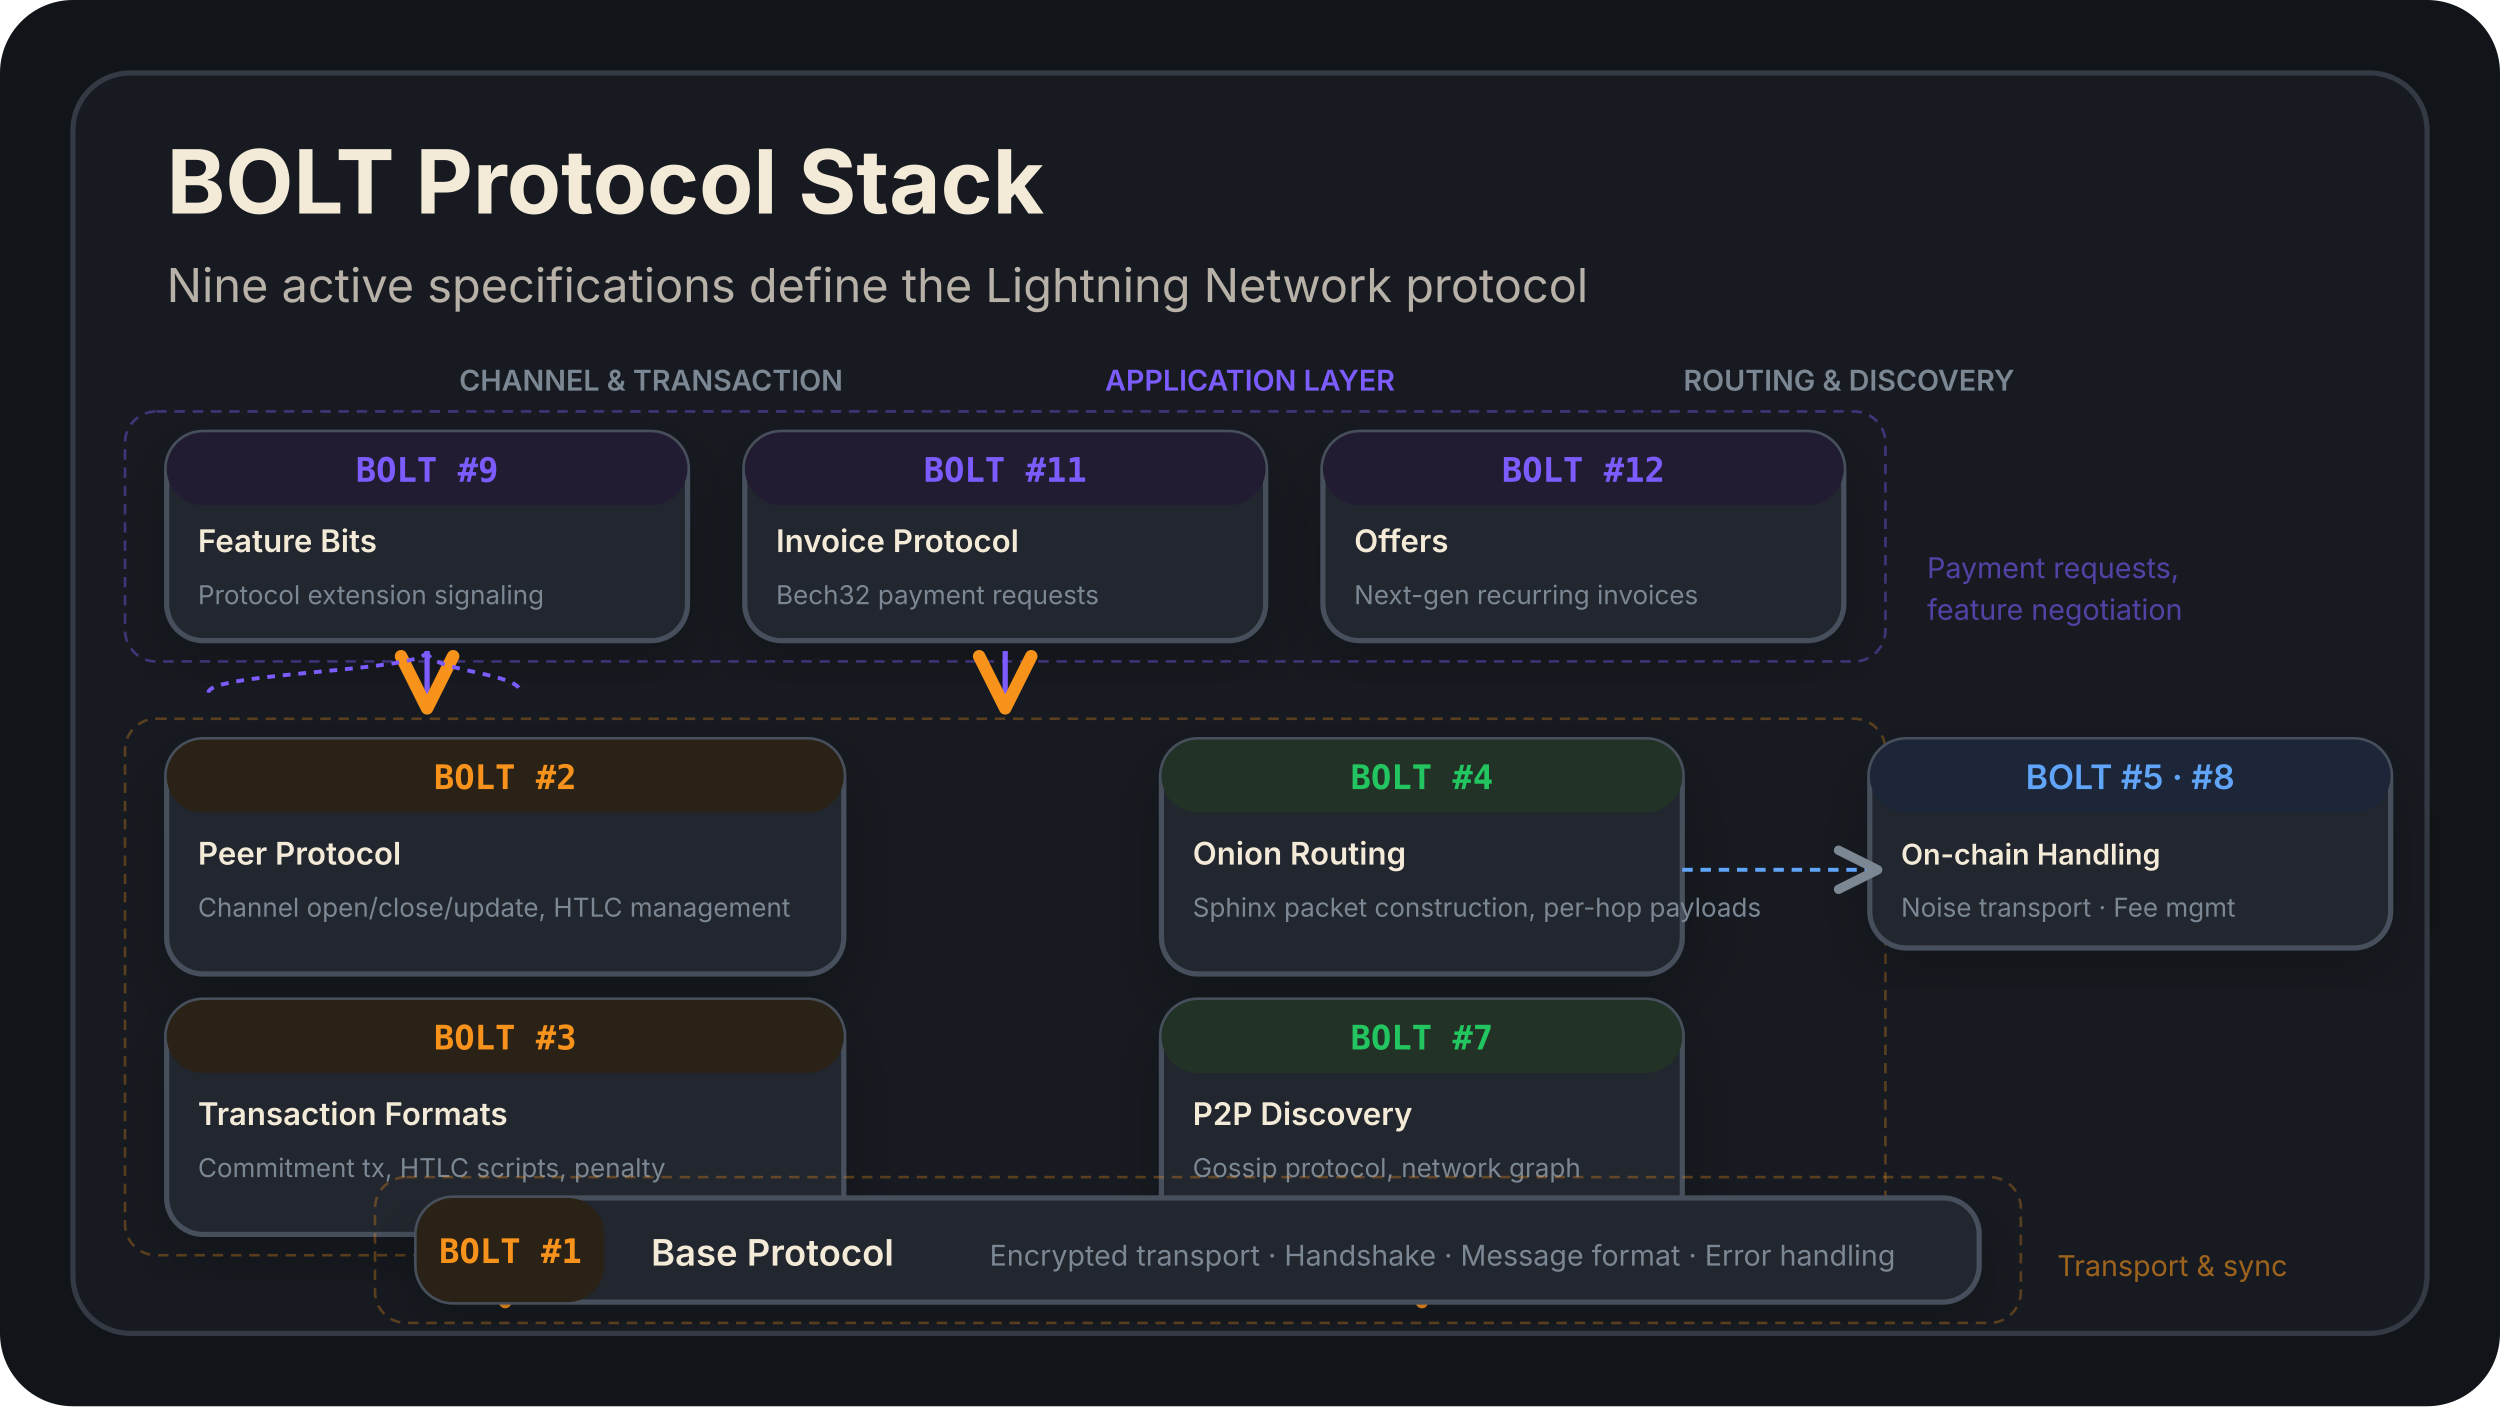
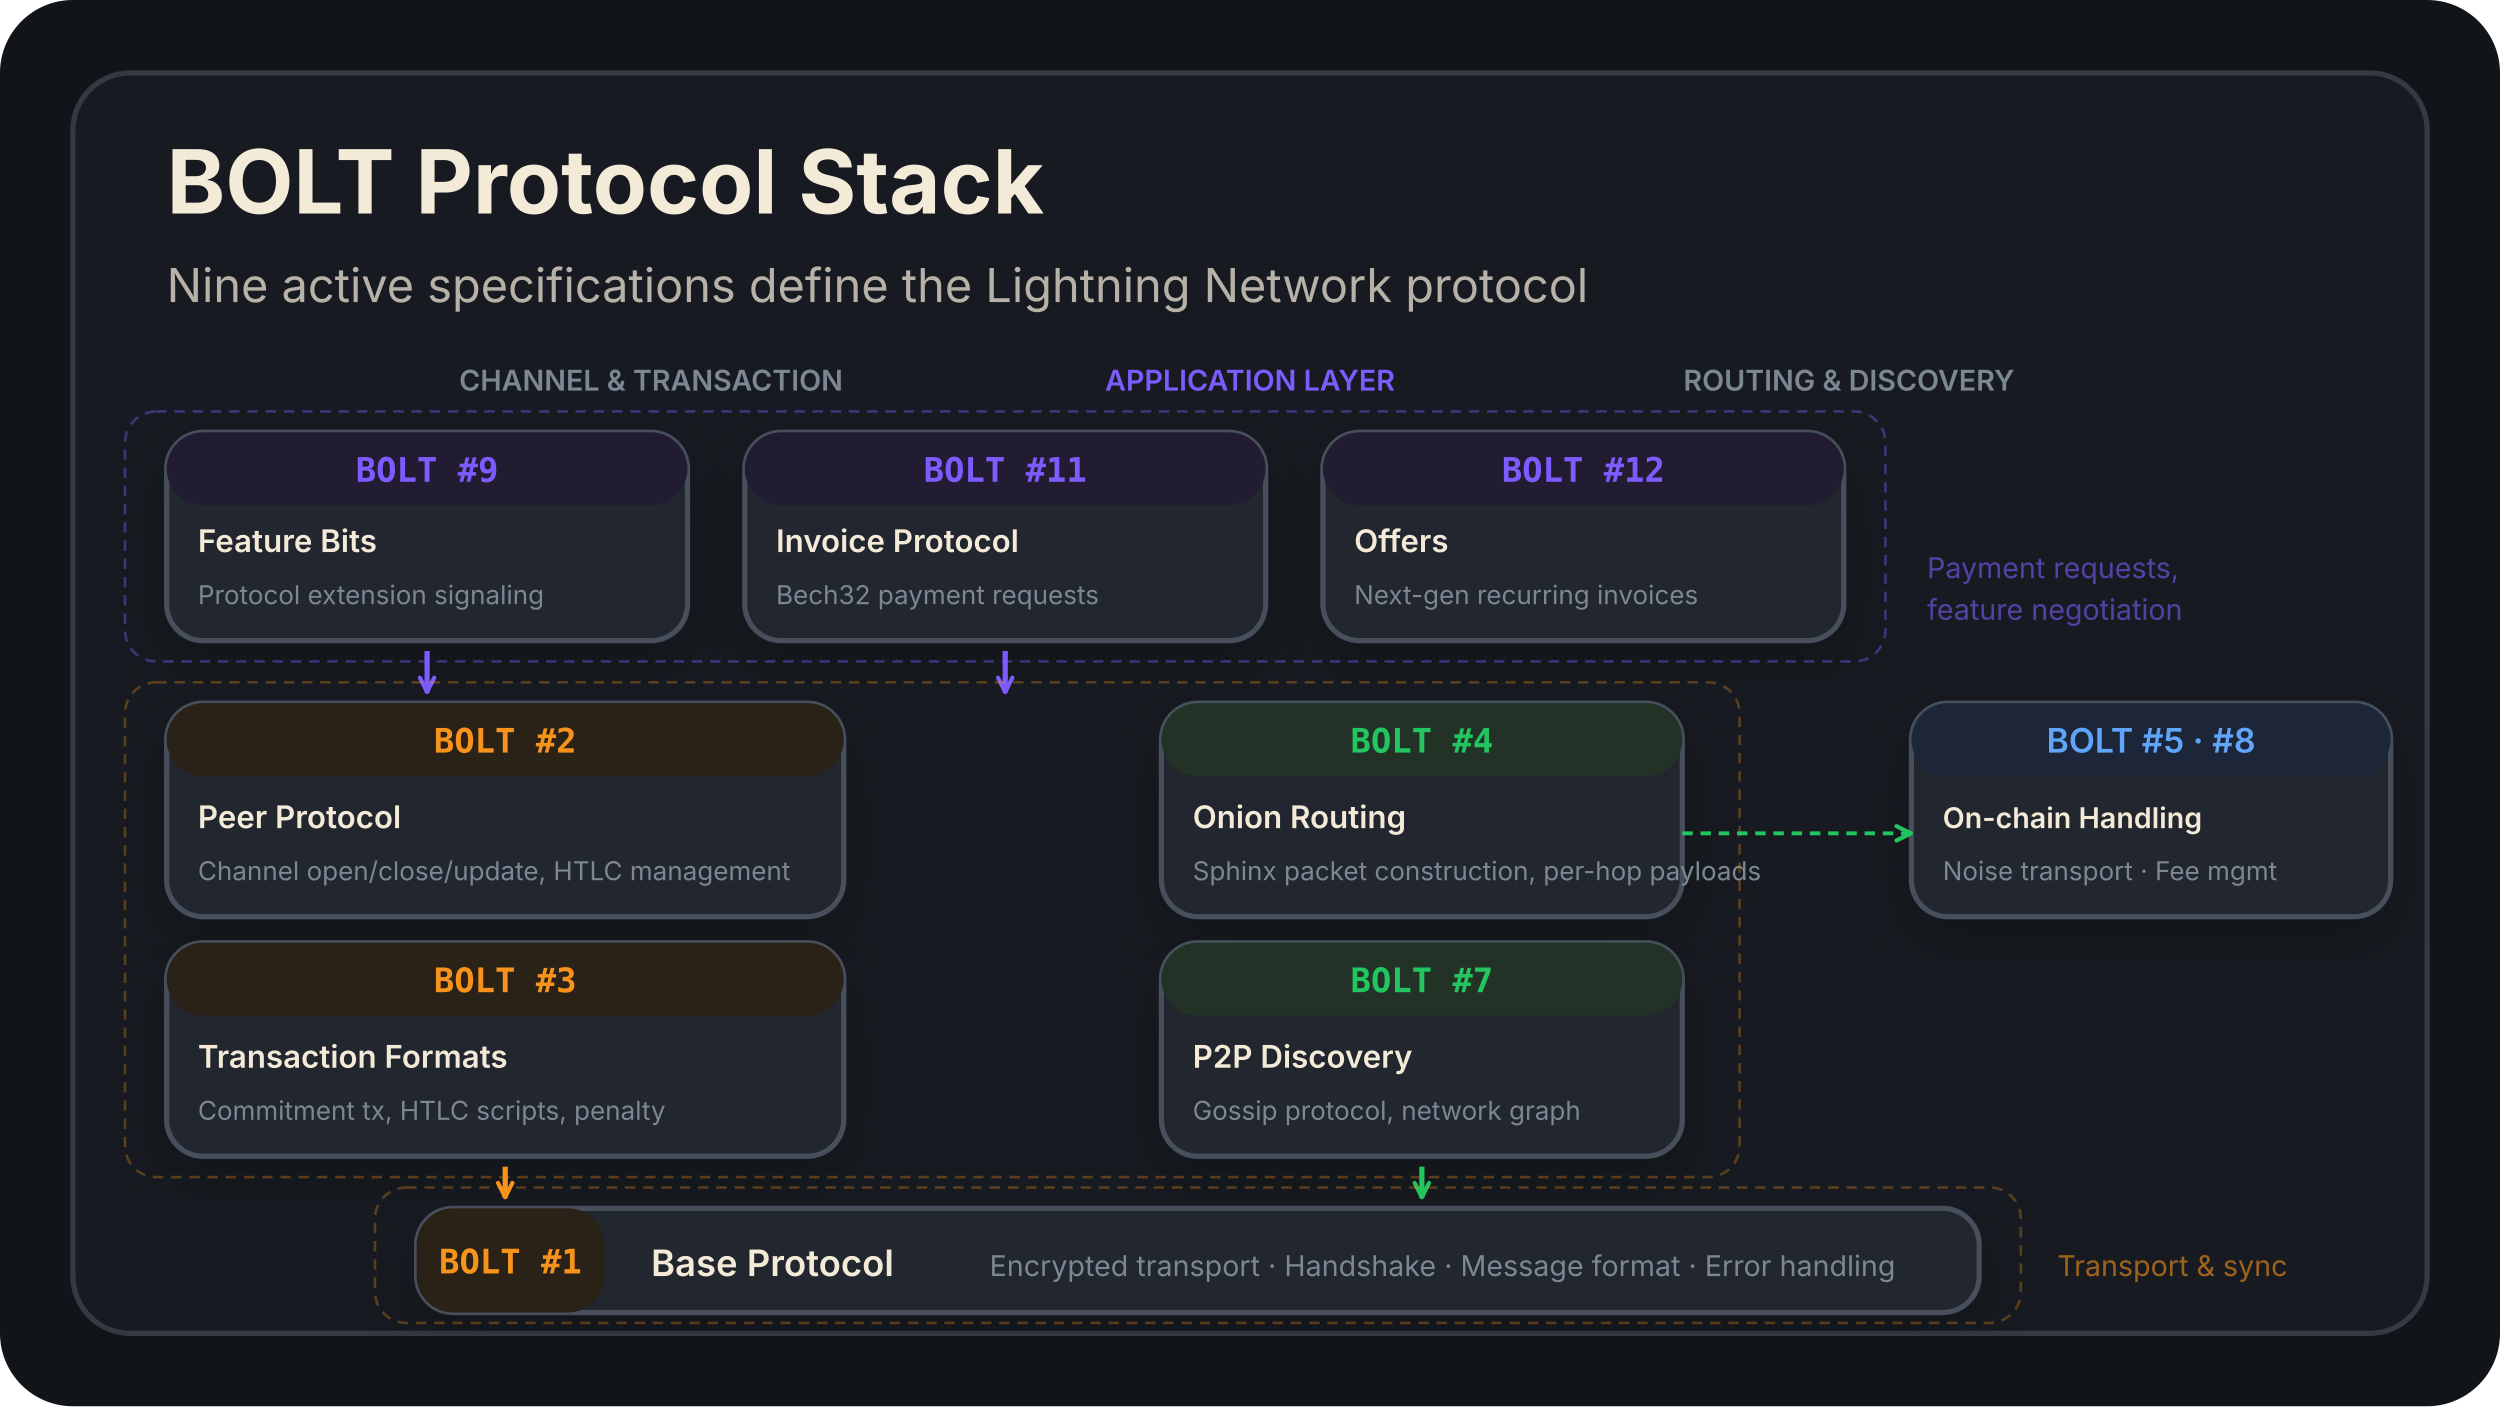
<svg xmlns="http://www.w3.org/2000/svg" width="960" height="540" viewBox="0 0 960 540" fill="none" role="img" aria-labelledby="title desc">
  <defs>
-     <marker id="arrow-orange" markerWidth="14" markerHeight="14" refX="10" refY="7" orient="auto">
-       <path d="M2 2L12 7L2 12" fill="none" stroke="#F7931A" stroke-width="2.4" stroke-linecap="round" stroke-linejoin="round" />
+     <marker id="arrow-orange" markerWidth="8" markerHeight="8" refX="7" refY="4" orient="auto" markerUnits="userSpaceOnUse">
+       <path d="M1.25 1.25L6.75 4L1.25 6.75" fill="none" stroke="#F7931A" stroke-width="1.6" stroke-linecap="round" stroke-linejoin="round" />
    </marker>
-     <marker id="arrow-muted" markerWidth="14" markerHeight="14" refX="10" refY="7" orient="auto">
-       <path d="M2 2L12 7L2 12" fill="none" stroke="#7C8794" stroke-width="2.4" stroke-linecap="round" stroke-linejoin="round" />
+     <marker id="arrow-purple" markerWidth="8" markerHeight="8" refX="7" refY="4" orient="auto" markerUnits="userSpaceOnUse">
+       <path d="M1.25 1.25L6.75 4L1.25 6.75" fill="none" stroke="#7C5CFF" stroke-width="1.6" stroke-linecap="round" stroke-linejoin="round" />
    </marker>
-     <marker id="arrow-green" markerWidth="14" markerHeight="14" refX="10" refY="7" orient="auto">
-       <path d="M2 2L12 7L2 12" fill="none" stroke="#22C55E" stroke-width="2.4" stroke-linecap="round" stroke-linejoin="round" />
+     <marker id="arrow-muted" markerWidth="8" markerHeight="8" refX="7" refY="4" orient="auto" markerUnits="userSpaceOnUse">
+       <path d="M1.25 1.25L6.75 4L1.25 6.75" fill="none" stroke="#7C8794" stroke-width="1.6" stroke-linecap="round" stroke-linejoin="round" />
+     </marker>
+     <marker id="arrow-green" markerWidth="8" markerHeight="8" refX="7" refY="4" orient="auto" markerUnits="userSpaceOnUse">
+       <path d="M1.25 1.25L6.75 4L1.25 6.75" fill="none" stroke="#22C55E" stroke-width="1.6" stroke-linecap="round" stroke-linejoin="round" />
    </marker>
    <filter id="soft" x="-20%" y="-20%" width="140%" height="140%">
      <feDropShadow dx="0" dy="10" stdDeviation="12" flood-color="#000000" flood-opacity="0.24" />
    </filter>
  </defs>
  <rect width="960" height="540" rx="28" fill="#111418" />
  <rect x="28" y="28" width="904" height="484" rx="22" fill="#171B21" stroke="#343A44" stroke-width="2" />
  <text x="64" y="82" fill="#F4EAD8" font-family="Inter, Arial, sans-serif" font-size="34" font-weight="700">BOLT Protocol Stack</text>
  <text x="64" y="116" fill="#B7B1A8" font-family="Inter, Arial, sans-serif" font-size="18">Nine active specifications define the Lightning Network protocol</text>
  <text x="250" y="150" text-anchor="middle" fill="#7C8794" font-family="Inter, Arial, sans-serif" font-size="11" font-weight="600">CHANNEL &amp; TRANSACTION</text>
  <text x="710" y="150" text-anchor="middle" fill="#7C8794" font-family="Inter, Arial, sans-serif" font-size="11" font-weight="600">ROUTING &amp; DISCOVERY</text>
  <text x="480" y="150" text-anchor="middle" fill="#7C5CFF" font-family="Inter, Arial, sans-serif" font-size="11" font-weight="600">APPLICATION LAYER</text>
  <g filter="url(#soft)">
    <rect x="64" y="166" width="200" height="80" rx="14" fill="#20252D" stroke="#46505C" stroke-width="2" />
    <rect x="64" y="166" width="200" height="28" rx="14" fill="#241E31" />
    <text x="164" y="185" text-anchor="middle" fill="#7C5CFF" font-family="JetBrains Mono, monospace" font-size="13" font-weight="700">BOLT #9</text>
    <text x="76" y="212" fill="#F4EAD8" font-family="Inter, Arial, sans-serif" font-size="12" font-weight="600">Feature Bits</text>
    <text x="76" y="232" fill="#7C8794" font-family="Inter, Arial, sans-serif" font-size="10">Protocol extension signaling</text>
  </g>
  <g filter="url(#soft)">
    <rect x="286" y="166" width="200" height="80" rx="14" fill="#20252D" stroke="#46505C" stroke-width="2" />
    <rect x="286" y="166" width="200" height="28" rx="14" fill="#241E31" />
    <text x="386" y="185" text-anchor="middle" fill="#7C5CFF" font-family="JetBrains Mono, monospace" font-size="13" font-weight="700">BOLT #11</text>
    <text x="298" y="212" fill="#F4EAD8" font-family="Inter, Arial, sans-serif" font-size="12" font-weight="600">Invoice Protocol</text>
    <text x="298" y="232" fill="#7C8794" font-family="Inter, Arial, sans-serif" font-size="10">Bech32 payment requests</text>
  </g>
  <g filter="url(#soft)">
    <rect x="508" y="166" width="200" height="80" rx="14" fill="#20252D" stroke="#46505C" stroke-width="2" />
    <rect x="508" y="166" width="200" height="28" rx="14" fill="#241E31" />
    <text x="608" y="185" text-anchor="middle" fill="#7C5CFF" font-family="JetBrains Mono, monospace" font-size="13" font-weight="700">BOLT #12</text>
    <text x="520" y="212" fill="#F4EAD8" font-family="Inter, Arial, sans-serif" font-size="12" font-weight="600">Offers</text>
    <text x="520" y="232" fill="#7C8794" font-family="Inter, Arial, sans-serif" font-size="10">Next-gen recurring invoices</text>
  </g>
  <rect x="48" y="158" width="676" height="96" rx="12" fill="none" stroke="#7C5CFF" stroke-width="1" stroke-dasharray="4 3" opacity="0.4" />
  <text x="740" y="222" fill="#7C5CFF" font-family="Inter, Arial, sans-serif" font-size="11" opacity="0.6">Payment requests,</text>
  <text x="740" y="238" fill="#7C5CFF" font-family="Inter, Arial, sans-serif" font-size="11" opacity="0.6">feature negotiation</text>
-   <path d="M164 250V268" stroke="#7C5CFF" stroke-width="2" marker-end="url(#arrow-orange)" />
-   <path d="M386 250V268" stroke="#7C5CFF" stroke-width="2" marker-end="url(#arrow-orange)" />
+   <path d="M164 250V266" stroke="#7C5CFF" stroke-width="2" marker-end="url(#arrow-purple)" />
+   <path d="M386 250V266" stroke="#7C5CFF" stroke-width="2" marker-end="url(#arrow-purple)" />
  <g filter="url(#soft)">
-     <rect x="64" y="284" width="260" height="90" rx="14" fill="#20252D" stroke="#46505C" stroke-width="2" />
-     <rect x="64" y="284" width="260" height="28" rx="14" fill="#2A2116" />
-     <text x="194" y="303" text-anchor="middle" fill="#F7931A" font-family="JetBrains Mono, monospace" font-size="13" font-weight="700">BOLT #2</text>
-     <text x="76" y="332" fill="#F4EAD8" font-family="Inter, Arial, sans-serif" font-size="12" font-weight="600">Peer Protocol</text>
-     <text x="76" y="352" fill="#7C8794" font-family="Inter, Arial, sans-serif" font-size="10">Channel open/close/update, HTLC management</text>
+     <rect x="64" y="270" width="260" height="82" rx="14" fill="#20252D" stroke="#46505C" stroke-width="2" />
+     <rect x="64" y="270" width="260" height="28" rx="14" fill="#2A2116" />
+     <text x="194" y="289" text-anchor="middle" fill="#F7931A" font-family="JetBrains Mono, monospace" font-size="13" font-weight="700">BOLT #2</text>
+     <text x="76" y="318" fill="#F4EAD8" font-family="Inter, Arial, sans-serif" font-size="12" font-weight="600">Peer Protocol</text>
+     <text x="76" y="338" fill="#7C8794" font-family="Inter, Arial, sans-serif" font-size="10">Channel open/close/update, HTLC management</text>
  </g>
  <g filter="url(#soft)">
-     <rect x="64" y="384" width="260" height="90" rx="14" fill="#20252D" stroke="#46505C" stroke-width="2" />
-     <rect x="64" y="384" width="260" height="28" rx="14" fill="#2A2116" />
-     <text x="194" y="403" text-anchor="middle" fill="#F7931A" font-family="JetBrains Mono, monospace" font-size="13" font-weight="700">BOLT #3</text>
-     <text x="76" y="432" fill="#F4EAD8" font-family="Inter, Arial, sans-serif" font-size="12" font-weight="600">Transaction Formats</text>
-     <text x="76" y="452" fill="#7C8794" font-family="Inter, Arial, sans-serif" font-size="10">Commitment tx, HTLC scripts, penalty</text>
+     <rect x="64" y="362" width="260" height="82" rx="14" fill="#20252D" stroke="#46505C" stroke-width="2" />
+     <rect x="64" y="362" width="260" height="28" rx="14" fill="#2A2116" />
+     <text x="194" y="381" text-anchor="middle" fill="#F7931A" font-family="JetBrains Mono, monospace" font-size="13" font-weight="700">BOLT #3</text>
+     <text x="76" y="410" fill="#F4EAD8" font-family="Inter, Arial, sans-serif" font-size="12" font-weight="600">Transaction Formats</text>
+     <text x="76" y="430" fill="#7C8794" font-family="Inter, Arial, sans-serif" font-size="10">Commitment tx, HTLC scripts, penalty</text>
  </g>
  <g filter="url(#soft)">
-     <rect x="446" y="284" width="200" height="90" rx="14" fill="#20252D" stroke="#46505C" stroke-width="2" />
-     <rect x="446" y="284" width="200" height="28" rx="14" fill="#203327" />
-     <text x="546" y="303" text-anchor="middle" fill="#22C55E" font-family="JetBrains Mono, monospace" font-size="13" font-weight="700">BOLT #4</text>
-     <text x="458" y="332" fill="#F4EAD8" font-family="Inter, Arial, sans-serif" font-size="12" font-weight="600">Onion Routing</text>
-     <text x="458" y="352" fill="#7C8794" font-family="Inter, Arial, sans-serif" font-size="10">Sphinx packet construction, per-hop payloads</text>
+     <rect x="446" y="270" width="200" height="82" rx="14" fill="#20252D" stroke="#46505C" stroke-width="2" />
+     <rect x="446" y="270" width="200" height="28" rx="14" fill="#203327" />
+     <text x="546" y="289" text-anchor="middle" fill="#22C55E" font-family="JetBrains Mono, monospace" font-size="13" font-weight="700">BOLT #4</text>
+     <text x="458" y="318" fill="#F4EAD8" font-family="Inter, Arial, sans-serif" font-size="12" font-weight="600">Onion Routing</text>
+     <text x="458" y="338" fill="#7C8794" font-family="Inter, Arial, sans-serif" font-size="10">Sphinx packet construction, per-hop payloads</text>
  </g>
  <g filter="url(#soft)">
-     <rect x="446" y="384" width="200" height="90" rx="14" fill="#20252D" stroke="#46505C" stroke-width="2" />
-     <rect x="446" y="384" width="200" height="28" rx="14" fill="#203327" />
-     <text x="546" y="403" text-anchor="middle" fill="#22C55E" font-family="JetBrains Mono, monospace" font-size="13" font-weight="700">BOLT #7</text>
-     <text x="458" y="432" fill="#F4EAD8" font-family="Inter, Arial, sans-serif" font-size="12" font-weight="600">P2P Discovery</text>
-     <text x="458" y="452" fill="#7C8794" font-family="Inter, Arial, sans-serif" font-size="10">Gossip protocol, network graph</text>
+     <rect x="446" y="362" width="200" height="82" rx="14" fill="#20252D" stroke="#46505C" stroke-width="2" />
+     <rect x="446" y="362" width="200" height="28" rx="14" fill="#203327" />
+     <text x="546" y="381" text-anchor="middle" fill="#22C55E" font-family="JetBrains Mono, monospace" font-size="13" font-weight="700">BOLT #7</text>
+     <text x="458" y="410" fill="#F4EAD8" font-family="Inter, Arial, sans-serif" font-size="12" font-weight="600">P2P Discovery</text>
+     <text x="458" y="430" fill="#7C8794" font-family="Inter, Arial, sans-serif" font-size="10">Gossip protocol, network graph</text>
  </g>
-   <rect x="48" y="276" width="676" height="206" rx="12" fill="none" stroke="#F7931A" stroke-width="1" stroke-dasharray="4 3" opacity="0.3" />
-   <path d="M194 478V496" stroke="#F7931A" stroke-width="2" marker-end="url(#arrow-orange)" />
-   <path d="M546 478V496" stroke="#22C55E" stroke-width="2" marker-end="url(#arrow-orange)" />
+   <rect x="48" y="262" width="620" height="190" rx="12" fill="none" stroke="#F7931A" stroke-width="1" stroke-dasharray="4 3" opacity="0.3" />
+   <path d="M194 448V460" stroke="#F7931A" stroke-width="2" marker-end="url(#arrow-orange)" />
+   <path d="M546 448V460" stroke="#22C55E" stroke-width="2" marker-end="url(#arrow-green)" />
  <g filter="url(#soft)">
-     <rect x="160" y="460" width="600" height="40" rx="14" fill="#20252D" stroke="#46505C" stroke-width="2" />
-     <rect x="160" y="460" width="72" height="40" rx="14" fill="#2A2116" />
-     <text x="196" y="485" text-anchor="middle" fill="#F7931A" font-family="JetBrains Mono, monospace" font-size="13" font-weight="700">BOLT #1</text>
-     <text x="250" y="486" fill="#F4EAD8" font-family="Inter, Arial, sans-serif" font-size="14" font-weight="600">Base Protocol</text>
-     <text x="380" y="486" fill="#7C8794" font-family="Inter, Arial, sans-serif" font-size="11">Encrypted transport · Handshake · Message format · Error handling</text>
+     <rect x="160" y="464" width="600" height="40" rx="14" fill="#20252D" stroke="#46505C" stroke-width="2" />
+     <rect x="160" y="464" width="72" height="40" rx="14" fill="#2A2116" />
+     <text x="196" y="489" text-anchor="middle" fill="#F7931A" font-family="JetBrains Mono, monospace" font-size="13" font-weight="700">BOLT #1</text>
+     <text x="250" y="490" fill="#F4EAD8" font-family="Inter, Arial, sans-serif" font-size="14" font-weight="600">Base Protocol</text>
+     <text x="380" y="490" fill="#7C8794" font-family="Inter, Arial, sans-serif" font-size="11">Encrypted transport · Handshake · Message format · Error handling</text>
  </g>
-   <rect x="144" y="452" width="632" height="56" rx="12" fill="none" stroke="#F7931A" stroke-width="1" stroke-dasharray="4 3" opacity="0.3" />
+   <rect x="144" y="456" width="632" height="52" rx="12" fill="none" stroke="#F7931A" stroke-width="1" stroke-dasharray="4 3" opacity="0.3" />
  <text x="790" y="490" fill="#F7931A" font-family="Inter, Arial, sans-serif" font-size="11" opacity="0.6">Transport &amp; sync</text>
  <g filter="url(#soft)">
-     <rect x="718" y="284" width="200" height="80" rx="14" fill="#20252D" stroke="#46505C" stroke-width="2" />
-     <rect x="718" y="284" width="200" height="28" rx="14" fill="#1B2838" />
-     <text x="818" y="303" text-anchor="middle" fill="#60A5FA" font-family="Inter, Arial, sans-serif" font-size="13" font-weight="600">BOLT #5 · #8</text>
-     <text x="730" y="332" fill="#F4EAD8" font-family="Inter, Arial, sans-serif" font-size="11" font-weight="600">On-chain Handling</text>
-     <text x="730" y="352" fill="#7C8794" font-family="Inter, Arial, sans-serif" font-size="10">Noise transport · Fee mgmt</text>
+     <rect x="734" y="270" width="184" height="82" rx="14" fill="#20252D" stroke="#46505C" stroke-width="2" />
+     <rect x="734" y="270" width="184" height="28" rx="14" fill="#1B2838" />
+     <text x="826" y="289" text-anchor="middle" fill="#60A5FA" font-family="Inter, Arial, sans-serif" font-size="13" font-weight="600">BOLT #5 · #8</text>
+     <text x="746" y="318" fill="#F4EAD8" font-family="Inter, Arial, sans-serif" font-size="11" font-weight="600">On-chain Handling</text>
+     <text x="746" y="338" fill="#7C8794" font-family="Inter, Arial, sans-serif" font-size="10">Noise transport · Fee mgmt</text>
  </g>
-   <path d="M646 334H718" stroke="#60A5FA" stroke-width="1.5" stroke-dasharray="4 3" marker-end="url(#arrow-muted)" />
-   <path d="M164 250C164 258 80 258 80 266" stroke="#7C5CFF" stroke-width="1.5" stroke-dasharray="3 3" fill="none" />
-   <path d="M164 250C164 258 200 258 200 266" stroke="#7C5CFF" stroke-width="1.5" stroke-dasharray="3 3" fill="none" />
+   <path d="M646 320H734" stroke="#22C55E" stroke-width="1.5" stroke-dasharray="4 3" marker-end="url(#arrow-green)" />
</svg>
